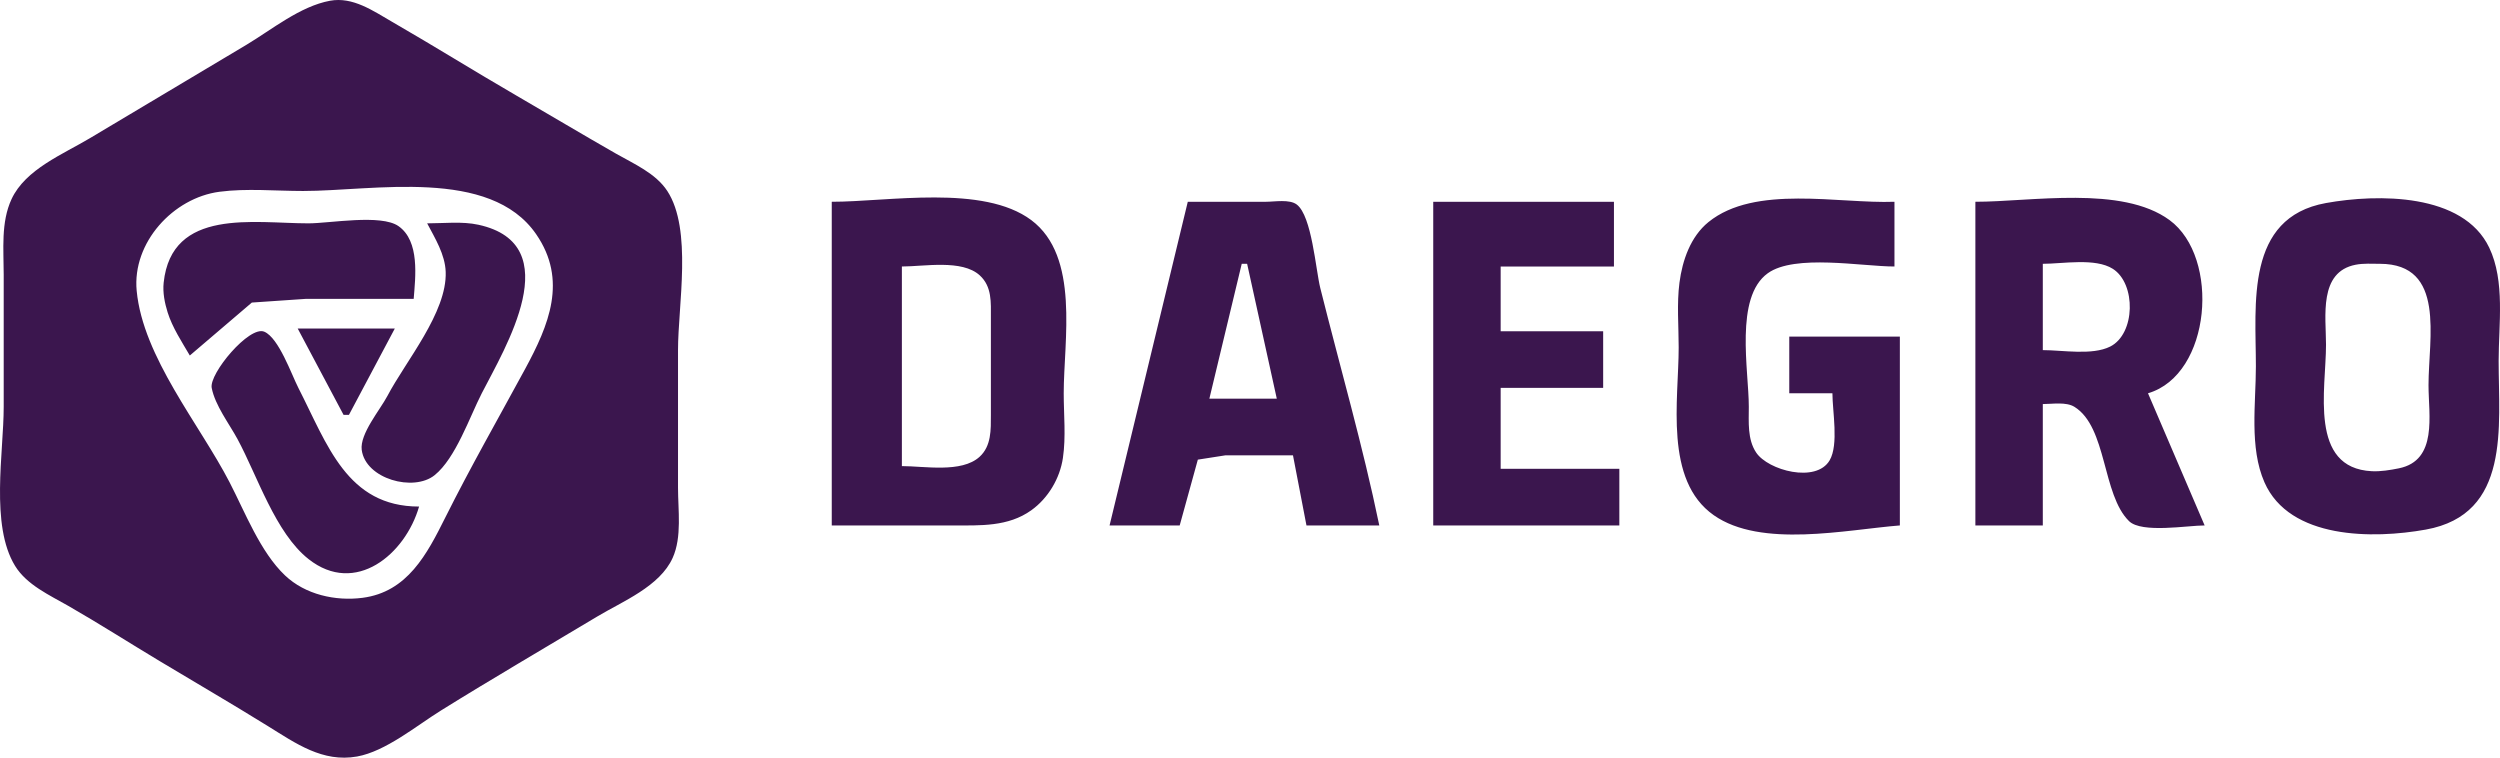
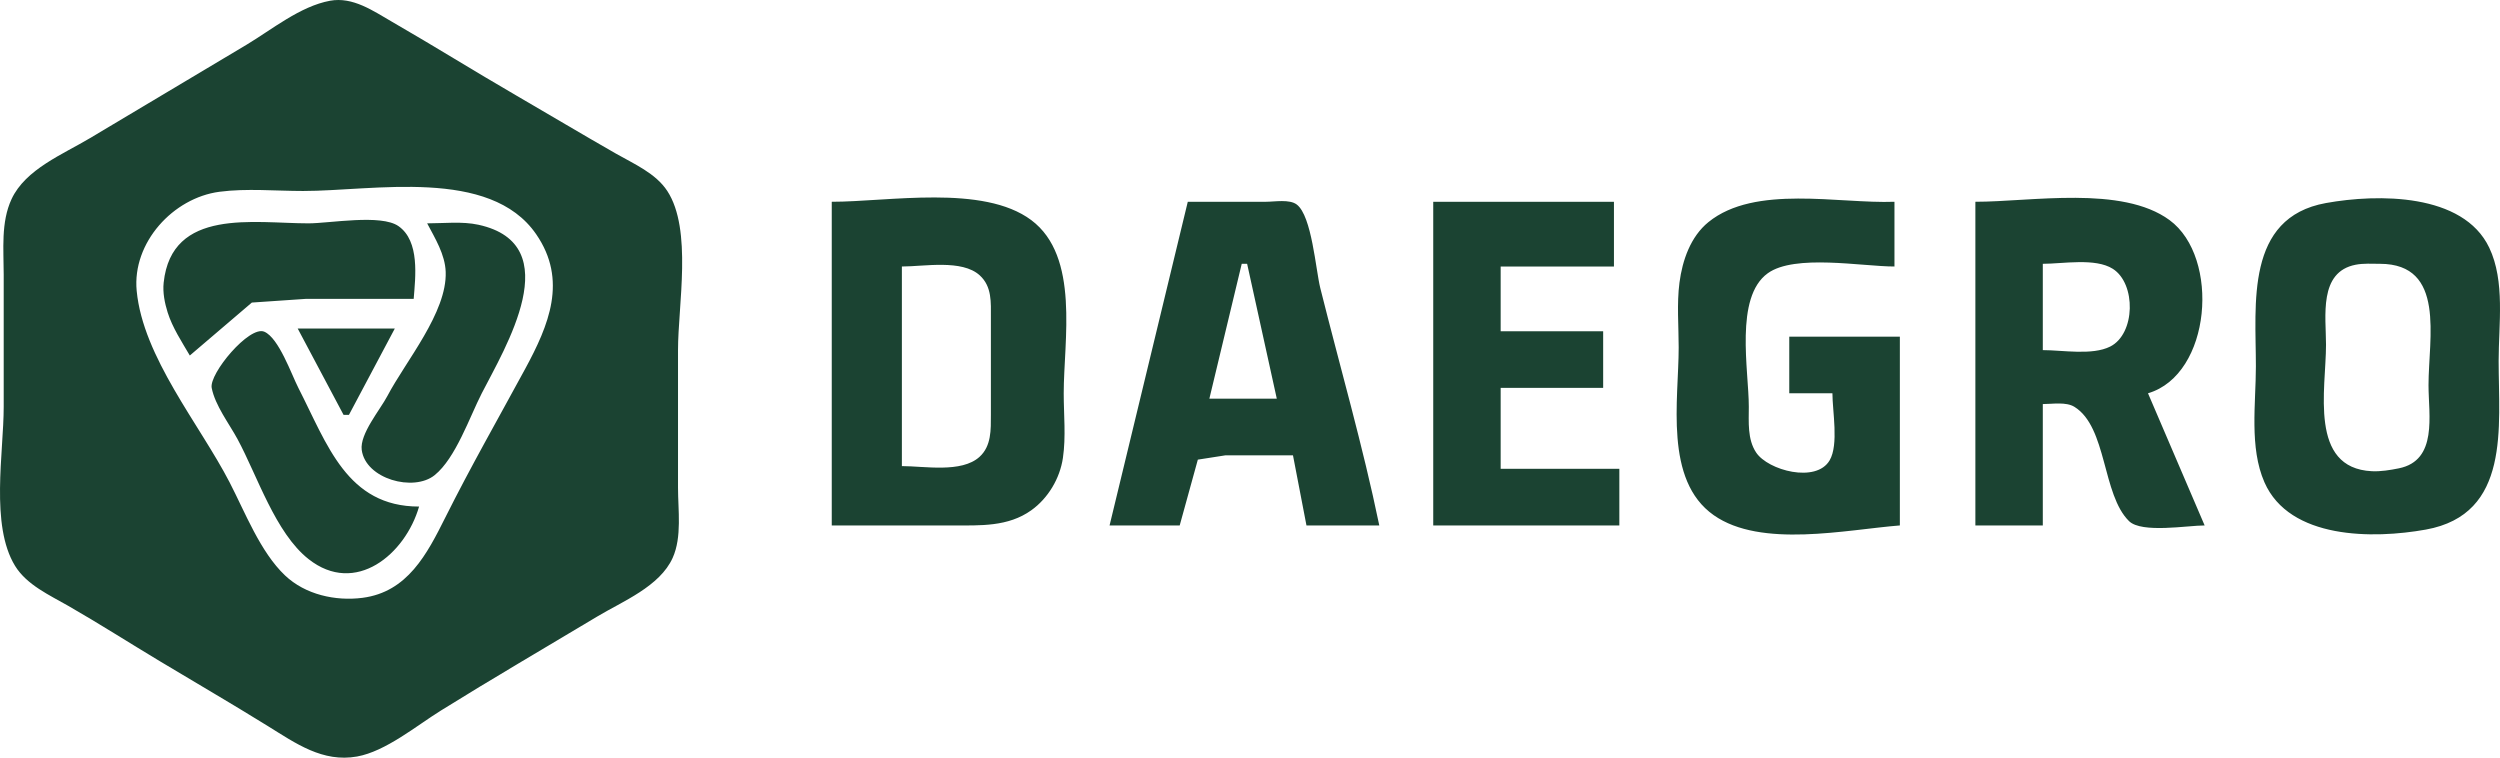
<svg xmlns="http://www.w3.org/2000/svg" version="1.1" id="svg105" width="926.878" height="280.912" viewBox="0 0 926.878 280.912">
  <defs id="defs109" />
-   <g id="g111" transform="translate(-41.7819,-366.2627)">
-     <path style="fill:#3b164e;stroke:none" d="m 164.155,366.538 c -11.056,2.032 -21.529,10.65 -31,16.332 -19.305,11.583 -38.694,23.023 -58,34.6 -9.947,5.965 -23.922,11.507 -29.084,22.601 -4.005,8.607 -2.916,18.786 -2.916,27.999 v 49 c 0,17.07 -5.048,43.909 4.214,58.996 4.335,7.061 12.839,10.866 19.786,14.854 11.472,6.587 22.654,13.742 34,20.55 13.329,7.997 26.789,15.843 40,24.024 10.278,6.365 20.254,13.527 33,11.247 10.585,-1.894 21.98,-11.369 31,-16.987 19.13,-11.914 38.671,-23.287 58,-34.884 9.447,-5.668 23.26,-11.168 28.03,-21.8 3.472,-7.738 1.97,-17.735 1.97,-26 v -51 c 0,-16.572 5.382,-44.666 -3.969,-58.996 -4.289,-6.573 -12.415,-10.077 -19.031,-13.854 -12.4,-7.078 -24.652,-14.408 -37,-21.574 -15.418,-8.949 -30.561,-18.386 -46,-27.292 -6.982,-4.027 -14.539,-9.37 -23,-7.816 m -41,70.821 c 10.066,-1.323 20.853,-0.289 31,-0.289 26.047,0 69.276,-8.844 86.402,16.015 11.761,17.07 4.708,33.749 -4.093,49.985 -9.91,18.28 -20.256,36.402 -29.556,55 -6.787,13.573 -14.024,27.692 -30.753,29.84 -10.022,1.287 -21.188,-1.186 -28.7,-8.308 -9.175,-8.698 -14.809,-23.42 -20.558,-34.532 -11.175,-21.596 -32.104,-46.402 -34.442,-71 -1.697,-17.858 13.525,-34.452 30.7,-36.711 m 227,3.711 v 120 h 45 c 10.056,0 20.373,0.541 28.999,-5.638 6.228,-4.461 10.58,-11.785 11.7,-19.362 1.166,-7.888 0.301,-16.065 0.301,-24 0,-19.572 6.051,-50.706 -12.039,-64.211 -17.834,-13.313 -52.958,-6.789 -73.961,-6.789 m 132,0 -29,120 h 26 l 6.728,-24.397 10.272,-1.603 h 25 l 5,26 h 27 c -6.094,-29.527 -14.561,-58.748 -21.873,-88 -1.702,-6.806 -3.13,-26.716 -8.716,-30.972 -2.692,-2.052 -8.234,-1.028 -11.411,-1.028 h -29 m 91,0 v 120 h 69 v -21 h -44 v -30 h 38 v -21 h -38 v -24 h 42 v -24 h -67 m 173,120 v -70 h -41 v 21 h 16 c 0,6.654 2.384,19.012 -1.028,24.856 -4.993,8.552 -22.825,3.74 -27.244,-2.875 -3.289,-4.922 -2.728,-11.355 -2.728,-16.981 0,-13.459 -5.354,-40.553 7.015,-49.486 10.002,-7.223 34.958,-2.514 46.985,-2.514 v -24 c -20.629,0.776 -51.691,-6.461 -68.96,7.529 -6.656,5.393 -9.675,14.215 -10.751,22.471 -1.019,7.823 -0.289,16.119 -0.289,24 0,19.449 -5.487,49.214 13.001,62.2 17.556,12.331 49.129,5.368 68.999,3.8 m 28,-120 v 120 h 25 v -45 c 3.507,0 8.617,-0.899 11.725,1.028 12.146,7.528 10.237,32.561 20.244,42.369 4.693,4.598 21.693,1.603 28.031,1.603 l -21,-49 c 23.492,-6.913 26.843,-50.366 7.985,-64.211 -17.639,-12.949 -51.31,-6.789 -71.985,-6.789 m 130,0.465 c -30.027,5.414 -26,37.482 -26,60.535 0,13.76 -2.487,30.106 3.174,43 9.313,21.209 40.351,21.041 59.826,17.536 31.539,-5.677 27,-38.176 27,-62.536 0,-13.445 2.465,-29.522 -3.494,-42 -9.68,-20.27 -41.358,-19.988 -60.506,-16.535 m -792,56.535 23,-19.633 20,-1.367 h 40 c 0.634,-8.033 2.344,-21.4 -5.637,-26.972 -6.493,-4.533 -25.504,-1.028 -33.363,-1.028 -20.218,0 -50.751,-5.861 -53.696,22 -0.386,3.655 0.383,7.511 1.471,11 1.747,5.604 5.275,10.951 8.225,16 m 88,-49 c 2.935,5.579 6.638,11.505 6.867,18 0.532,15.055 -14.855,33.118 -21.612,46 -2.673,5.097 -10.296,14.075 -9.517,20 1.42,10.787 19.26,15.656 27.049,9.347 7.794,-6.313 12.924,-21.49 17.458,-30.347 8.519,-16.643 32.174,-55.19 -1.245,-62.481 -6.043,-1.319 -12.841,-0.519 -19,-0.519 m 304,15 11,50 h -25 l 12,-50 h 2 m 295,32 v -32 c 7.431,0 19.448,-2.272 25.956,1.858 8.691,5.516 8.404,24.114 -0.971,28.824 -6.675,3.354 -17.673,1.318 -24.985,1.318 m 116,-31.66 c 2.926,-0.565 6.036,-0.345 9,-0.34 24.499,0.038 18,27.5 18,45 0,11.073 3.506,27.902 -11,30.826 -3.208,0.646 -6.724,1.229 -10,1.069 -23.485,-1.148 -17,-30.459 -17,-46.895 0,-10.48 -2.806,-26.992 11,-29.66 m -539,74.66 v -74 c 8.272,0 22.289,-2.724 28.867,3.279 4.583,4.183 4.133,10.049 4.133,15.721 v 36 c -0.002,5.479 0.212,11.565 -4.225,15.581 -6.681,6.047 -20.452,3.419 -28.775,3.419 m -179,15 c -26.738,0 -34.013,-23.014 -44.755,-44 -2.576,-5.032 -7.244,-18.507 -12.624,-20.824 -5.56,-2.394 -20.52,15.553 -19.507,20.824 1.25,6.501 6.465,13.246 9.577,19 7.355,13.598 14.013,34.751 26.324,44.471 17.409,13.744 35.9,-1.818 40.985,-19.471 m -45,-66 17,32 h 2 l 17,-32 z" id="path919" />
-   </g>
+   <path style="fill:#1b4332;stroke:none" d="m 122.373,0.276 c -11.056,2.032 -21.529,10.65 -31,16.332 -19.305,11.583 -38.694,23.023 -58,34.6 -9.947,5.965 -23.922,11.507 -29.084,22.601 -4.005,8.607 -2.916,18.786 -2.916,27.999 v 49 c 0,17.07 -5.048,43.909 4.214,58.996 4.335,7.061 12.839,10.866 19.786,14.854 11.472,6.587 22.654,13.742 34,20.55 13.329,7.997 26.789,15.843 40,24.024 10.278,6.365 20.254,13.527 33,11.247 10.585,-1.894 21.98,-11.369 31,-16.987 19.13,-11.914 38.671,-23.287 58,-34.884 9.447,-5.668 23.26,-11.168 28.03,-21.8 3.472,-7.738 1.97,-17.735 1.97,-26 v -51 c 0,-16.572 5.382,-44.666 -3.969,-58.996 -4.289,-6.573 -12.415,-10.077 -19.031,-13.854 -12.4,-7.078 -24.652,-14.408 -37,-21.574 -15.418,-8.949 -30.561,-18.386 -46,-27.292 -6.982,-4.027 -14.539,-9.37 -23,-7.816 m -41,70.821 c 10.066,-1.323 20.853,-0.289 31,-0.289 26.047,0 69.276,-8.844 86.402,16.015 11.761,17.07 4.708,33.749 -4.093,49.985 -9.91,18.28 -20.256,36.402 -29.556,55 -6.787,13.573 -14.024,27.692 -30.753,29.84 -10.022,1.287 -21.188,-1.186 -28.7,-8.308 -9.175,-8.698 -14.809,-23.42 -20.558,-34.532 -11.175,-21.596 -32.104,-46.402 -34.442,-71 -1.697,-17.858 13.525,-34.452 30.7,-36.711 m 227,3.711 v 120 h 45 c 10.056,0 20.373,0.541 28.999,-5.638 6.228,-4.461 10.58,-11.785 11.7,-19.362 1.166,-7.888 0.301,-16.065 0.301,-24 0,-19.572 6.051,-50.706 -12.039,-64.211 -17.834,-13.313 -52.958,-6.789 -73.961,-6.789 m 132,0 -29,120 h 26 l 6.728,-24.397 10.272,-1.603 h 25 l 5,26 h 27 c -6.094,-29.527 -14.561,-58.748 -21.873,-88 -1.702,-6.806 -3.13,-26.716 -8.716,-30.972 -2.692,-2.052 -8.234,-1.028 -11.411,-1.028 h -29 m 91,0 v 120 h 69 v -21 h -44 v -30 h 38 v -21 h -38 v -24 h 42 v -24 h -67 m 173,120 v -70 h -41 v 21 h 16 c 0,6.654 2.384,19.012 -1.028,24.856 -4.993,8.552 -22.825,3.74 -27.244,-2.875 -3.289,-4.922 -2.728,-11.355 -2.728,-16.981 0,-13.459 -5.354,-40.553 7.015,-49.486 10.002,-7.223 34.958,-2.514 46.985,-2.514 v -24 c -20.629,0.776 -51.691,-6.461 -68.96,7.529 -6.656,5.393 -9.675,14.215 -10.751,22.471 -1.019,7.823 -0.289,16.119 -0.289,24 0,19.449 -5.487,49.214 13.001,62.2 17.556,12.331 49.129,5.368 68.999,3.8 m 28,-120 v 120 h 25 v -45 c 3.507,0 8.617,-0.899 11.725,1.028 12.146,7.528 10.237,32.561 20.244,42.369 4.693,4.598 21.693,1.603 28.031,1.603 l -21,-49 c 23.492,-6.913 26.843,-50.366 7.985,-64.211 -17.639,-12.949 -51.31,-6.789 -71.985,-6.789 m 130,0.465 c -30.027,5.414 -26,37.482 -26,60.535 0,13.76 -2.487,30.106 3.174,43 9.313,21.209 40.351,21.041 59.826,17.536 31.539,-5.677 27,-38.176 27,-62.536 0,-13.445 2.465,-29.522 -3.494,-42 -9.68,-20.27 -41.358,-19.988 -60.506,-16.535 m -792,56.535 23,-19.633 20,-1.367 h 40 c 0.634,-8.033 2.344,-21.4 -5.637,-26.972 -6.493,-4.533 -25.504,-1.028 -33.363,-1.028 -20.218,0 -50.751,-5.861 -53.696,22 -0.386,3.655 0.383,7.511 1.471,11 1.747,5.604 5.275,10.951 8.225,16 m 88,-49 c 2.935,5.579 6.638,11.505 6.867,18 0.532,15.055 -14.855,33.118 -21.612,46 -2.673,5.097 -10.296,14.075 -9.517,20 1.42,10.787 19.26,15.656 27.049,9.347 7.794,-6.313 12.924,-21.49 17.458,-30.347 8.519,-16.643 32.174,-55.19 -1.245,-62.481 -6.043,-1.319 -12.841,-0.519 -19,-0.519 m 304,15 11,50 h -25 l 12,-50 h 2 m 295,32 v -32 c 7.431,0 19.448,-2.272 25.956,1.858 8.691,5.516 8.404,24.114 -0.971,28.824 -6.675,3.354 -17.673,1.318 -24.985,1.318 m 116,-31.66 c 2.926,-0.565 6.036,-0.345 9,-0.34 24.499,0.038 18,27.5 18,45 0,11.073 3.506,27.902 -11,30.826 -3.208,0.646 -6.724,1.229 -10,1.069 -23.485,-1.148 -17,-30.459 -17,-46.895 0,-10.48 -2.806,-26.992 11,-29.66 m -539,74.66 v -74 c 8.272,0 22.289,-2.724 28.867,3.279 4.583,4.183 4.133,10.049 4.133,15.721 v 36 c -0.002,5.479 0.212,11.565 -4.225,15.581 -6.681,6.047 -20.452,3.419 -28.775,3.419 m -179,15 c -26.738,0 -34.013,-23.014 -44.755,-44 -2.576,-5.032 -7.244,-18.507 -12.624,-20.824 -5.56,-2.394 -20.52,15.553 -19.507,20.824 1.25,6.501 6.465,13.246 9.577,19 7.355,13.598 14.013,34.751 26.324,44.471 17.409,13.744 35.9,-1.818 40.985,-19.471 m -45,-66 17,32 h 2 l 17,-32 z" id="path919" />
</svg>
